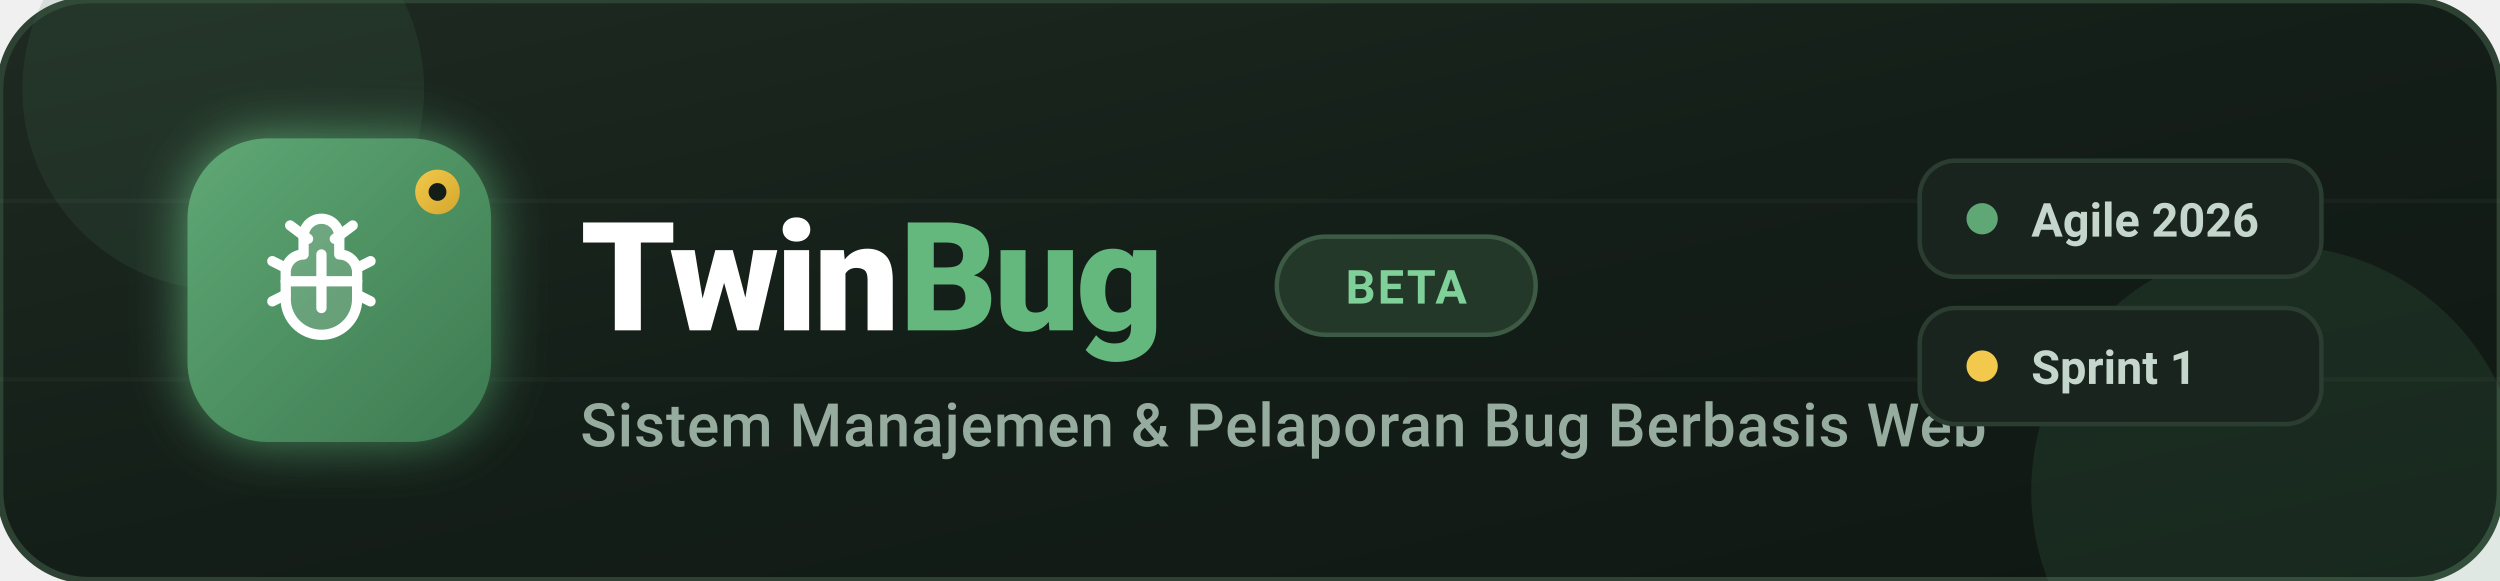
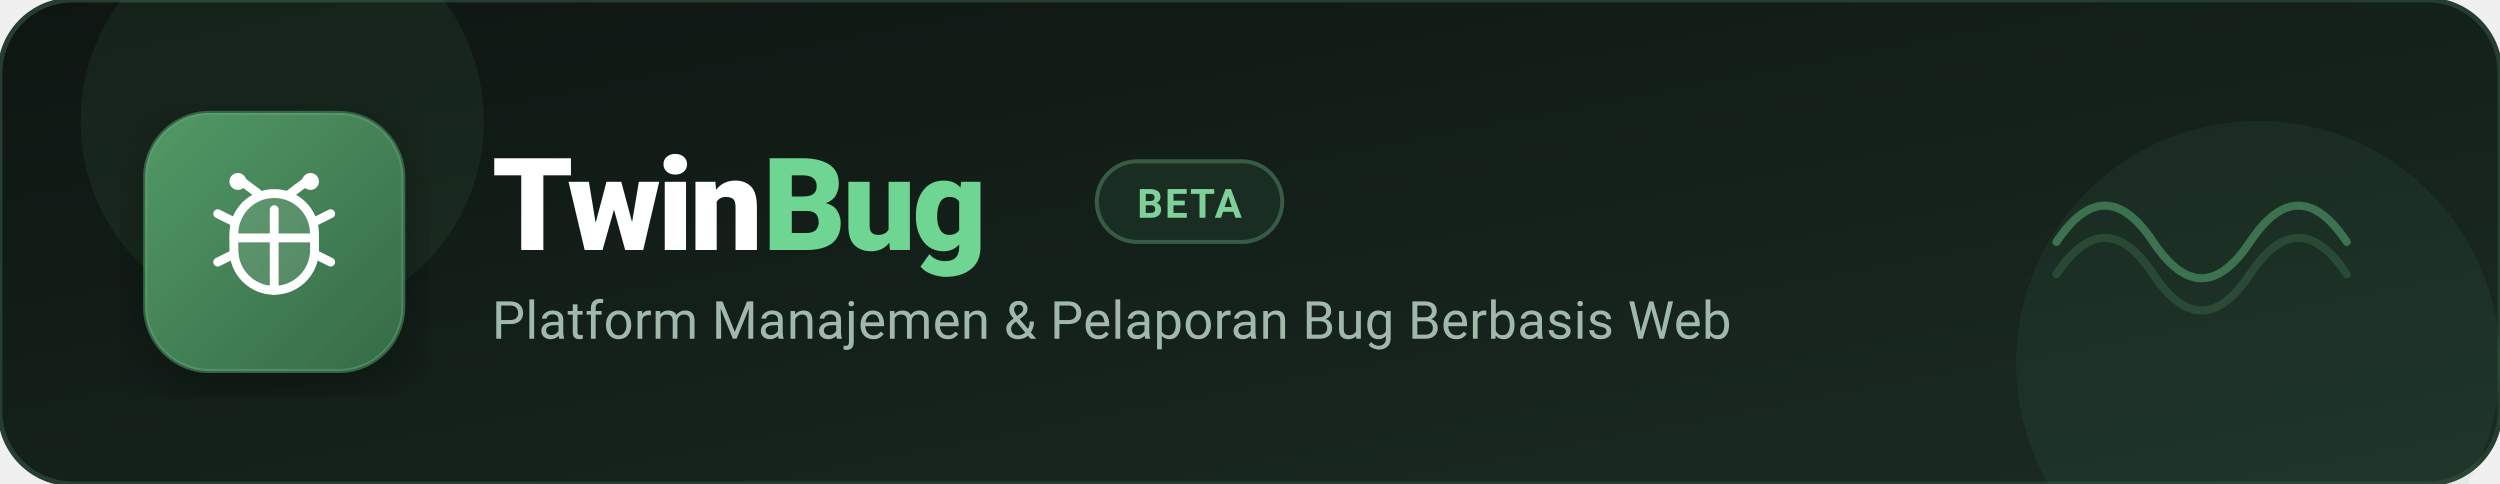
- <svg xmlns="http://www.w3.org/2000/svg" viewBox="0 0 560 130" width="560" height="130" fill="none">
+ <svg xmlns="http://www.w3.org/2000/svg" viewBox="0 0 620 120" width="620" height="120" fill="none">
  <defs>
-     <linearGradient id="bgGrad" x1="0%" y1="0%" x2="100%" y2="100%">
-       <stop offset="0%" stop-color="#1E2A22" />
-       <stop offset="50%" stop-color="#141E18" />
-       <stop offset="100%" stop-color="#0F1712" />
+     <linearGradient id="bgGradient" x1="0%" y1="0%" x2="100%" y2="100%">
+       <stop offset="0%" stop-color="#0E1612" />
+       <stop offset="50%" stop-color="#14201A" />
+       <stop offset="100%" stop-color="#1B2C24" />
    </linearGradient>
-     <linearGradient id="accentGrad" x1="0%" y1="0%" x2="100%" y2="100%">
-       <stop offset="0%" stop-color="#5FA875" />
-       <stop offset="100%" stop-color="#3D7A50" />
+     <linearGradient id="iconGradient" x1="0%" y1="0%" x2="100%" y2="100%">
+       <stop offset="0%" stop-color="#529966" />
+       <stop offset="100%" stop-color="#366A46" />
    </linearGradient>
-     <linearGradient id="goldGrad" x1="0%" y1="0%" x2="100%" y2="100%">
-       <stop offset="0%" stop-color="#F2C94C" />
-       <stop offset="100%" stop-color="#D4A72C" />
+     <linearGradient id="glowAccent" x1="0%" y1="0%" x2="100%" y2="100%">
+       <stop offset="0%" stop-color="#6ED692" />
+       <stop offset="100%" stop-color="#418756" />
    </linearGradient>
-     <filter id="glow" x="-20%" y="-20%" width="140%" height="140%">
-       <feGaussianBlur stdDeviation="6" result="blur" />
-       <feComposite in="SourceGraphic" in2="blur" operator="over" />
+     <filter id="cardShadow" x="-10%" y="-10%" width="120%" height="120%">
+       <feDropShadow dx="0" dy="4" stdDeviation="8" flood-color="#000000" flood-opacity="0.35" />
    </filter>
  </defs>
-   <rect width="560" height="130" rx="20" fill="url(#bgGrad)" stroke="#2D4233" stroke-width="1.5" />
-   <circle cx="50" cy="20" r="45" fill="#4A7C59" opacity="0.15" />
-   <circle cx="510" cy="110" r="55" fill="#5FA875" opacity="0.12" />
-   <path d="M 0 45 L 560 45 M 0 85 L 560 85" stroke="#FFFFFF" stroke-opacity="0.03" stroke-width="1" />
-   <g transform="translate(42, 31)">
-     <rect width="68" height="68" rx="18" fill="url(#accentGrad)" filter="url(#glow)" />
-     <g transform="translate(18, 18)" stroke="#FFFFFF" stroke-width="2.3" stroke-linecap="round" stroke-linejoin="round" fill="none">
-       <path d="M8 4a4 4 0 0 1 8 0v4a4 4 0 0 1 4 4v6a8 8 0 0 1-16 0v-6a4 4 0 0 1 4-4V4z" fill="#FFFFFF" fill-opacity="0.15" />
-       <path d="M4 14h16" />
-       <path d="M12 8v12" />
-       <path d="M9 4.5L5 1.5" />
-       <path d="M15 4.5L19 1.5" />
-       <path d="M4 11L1 9.5" />
-       <path d="M4 17L1 18.5" />
-       <path d="M20 11L23 9.5" />
-       <path d="M20 17L23 18.5" />
+   <rect width="620" height="120" rx="18" fill="url(#bgGradient)" stroke="#263E30" stroke-width="1.2" />
+   <circle cx="70" cy="30" r="50" fill="#4A7C59" opacity="0.12" />
+   <circle cx="560" cy="90" r="60" fill="#5FA875" opacity="0.08" />
+   <g transform="translate(36, 28)" filter="url(#cardShadow)">
+     <rect width="64" height="64" rx="16" fill="url(#iconGradient)" stroke="#66B37E" stroke-width="1" stroke-opacity="0.4" />
+     <g transform="translate(16, 16)" stroke="#FFFFFF" stroke-width="2.2" stroke-linecap="round" stroke-linejoin="round" fill="none">
+       <path d="M16 4C10.477 4 6 8.477 6 14v4c0 5.523 4.477 10 10 10s10-4.477 10-10v-4c0-5.523-4.477-10-10-10z" fill="#FFFFFF" fill-opacity="0.12" />
+       <path d="M16 8v20" />
+       <path d="M6 15h20" />
+       <path d="M12 4L8 1" />
+       <circle cx="7" cy="1" r="1" fill="#FFFFFF" />
+       <path d="M20 4l4-3" />
+       <circle cx="25" cy="1" r="1" fill="#FFFFFF" />
+       <path d="M6 11l-4-2" />
+       <path d="M6 19l-4 2" />
+       <path d="M26 11l4-2" />
+       <path d="M26 19l4 2" />
    </g>
-     <circle cx="56" cy="12" r="5" fill="url(#goldGrad)" />
-     <circle cx="56" cy="12" r="2" fill="#141E18" />
  </g>
-   <g transform="translate(130, 42)">
-     <text x="0" y="32" font-family="-apple-system, BlinkMacSystemFont, 'Segoe UI', Roboto, Helvetica, Arial, sans-serif" font-size="34" font-weight="800" fill="#FFFFFF" letter-spacing="-0.8">
-       Twin<tspan fill="#64B87E">Bug</tspan>
+   <g transform="translate(122, 30)">
+     <text x="0" y="32" font-family="-apple-system, BlinkMacSystemFont, 'Segoe UI', Roboto, 'Helvetica Neue', Arial, sans-serif" font-size="32" font-weight="800" fill="#FFFFFF" letter-spacing="-0.8">
+       Twin<tspan fill="#6ED692">Bug</tspan>
    </text>
-     <rect x="156" y="11" width="58" height="22" rx="11" fill="#24382A" stroke="#3D5A45" stroke-width="1" />
-     <text x="185" y="26" text-anchor="middle" font-family="-apple-system, BlinkMacSystemFont, 'Segoe UI', Roboto, sans-serif" font-size="10.5" font-weight="700" fill="#7FD199" letter-spacing="0.5">BETA</text>
-     <text x="0" y="58" font-family="-apple-system, BlinkMacSystemFont, 'Segoe UI', Roboto, Helvetica, Arial, sans-serif" font-size="13.5" font-weight="500" fill="#95AC9E" letter-spacing="0.2">
-       Sistem Manajemen &amp; Pelaporan Bug Berbasis Web
+     <rect x="150" y="10" width="46" height="20" rx="10" fill="#1A2D22" stroke="#365C45" stroke-width="1" />
+     <text x="173" y="24" text-anchor="middle" font-family="-apple-system, BlinkMacSystemFont, 'Segoe UI', Roboto, sans-serif" font-size="10" font-weight="700" fill="#7FD199" letter-spacing="0.5">BETA</text>
+     <text x="0" y="54" font-family="-apple-system, BlinkMacSystemFont, 'Segoe UI', Roboto, 'Helvetica Neue', Arial, sans-serif" font-size="13" font-weight="400" fill="#A1B9AB" letter-spacing="0.1">
+       Platform Manajemen &amp; Pelaporan Bug Berbasis Web
    </text>
  </g>
-   <g transform="translate(430, 36)">
-     <rect width="90" height="26" rx="8" fill="#18241D" stroke="#2B3D30" stroke-width="1" />
-     <circle cx="14" cy="13" r="3.5" fill="#5FA875" />
-     <text x="25" y="17" font-family="-apple-system, BlinkMacSystemFont, 'Segoe UI', Roboto, sans-serif" font-size="10.5" font-weight="600" fill="#C5D6CC">Agile 2026</text>
-     <rect y="33" width="90" height="26" rx="8" fill="#18241D" stroke="#2B3D30" stroke-width="1" />
-     <circle cx="14" cy="46" r="3.5" fill="#F2C94C" />
-     <text x="25" y="50" font-family="-apple-system, BlinkMacSystemFont, 'Segoe UI', Roboto, sans-serif" font-size="10.5" font-weight="600" fill="#C5D6CC">Sprint 1</text>
+   <g transform="translate(510, 44)" opacity="0.4" stroke="#6ED692" stroke-width="2" stroke-linecap="round">
+     <path d="M0 16c8-12 16-12 24 0s16 12 24 0 16-12 24 0" />
+     <path d="M0 24c8-12 16-12 24 0s16 12 24 0 16-12 24 0" opacity="0.4" />
  </g>
</svg>
